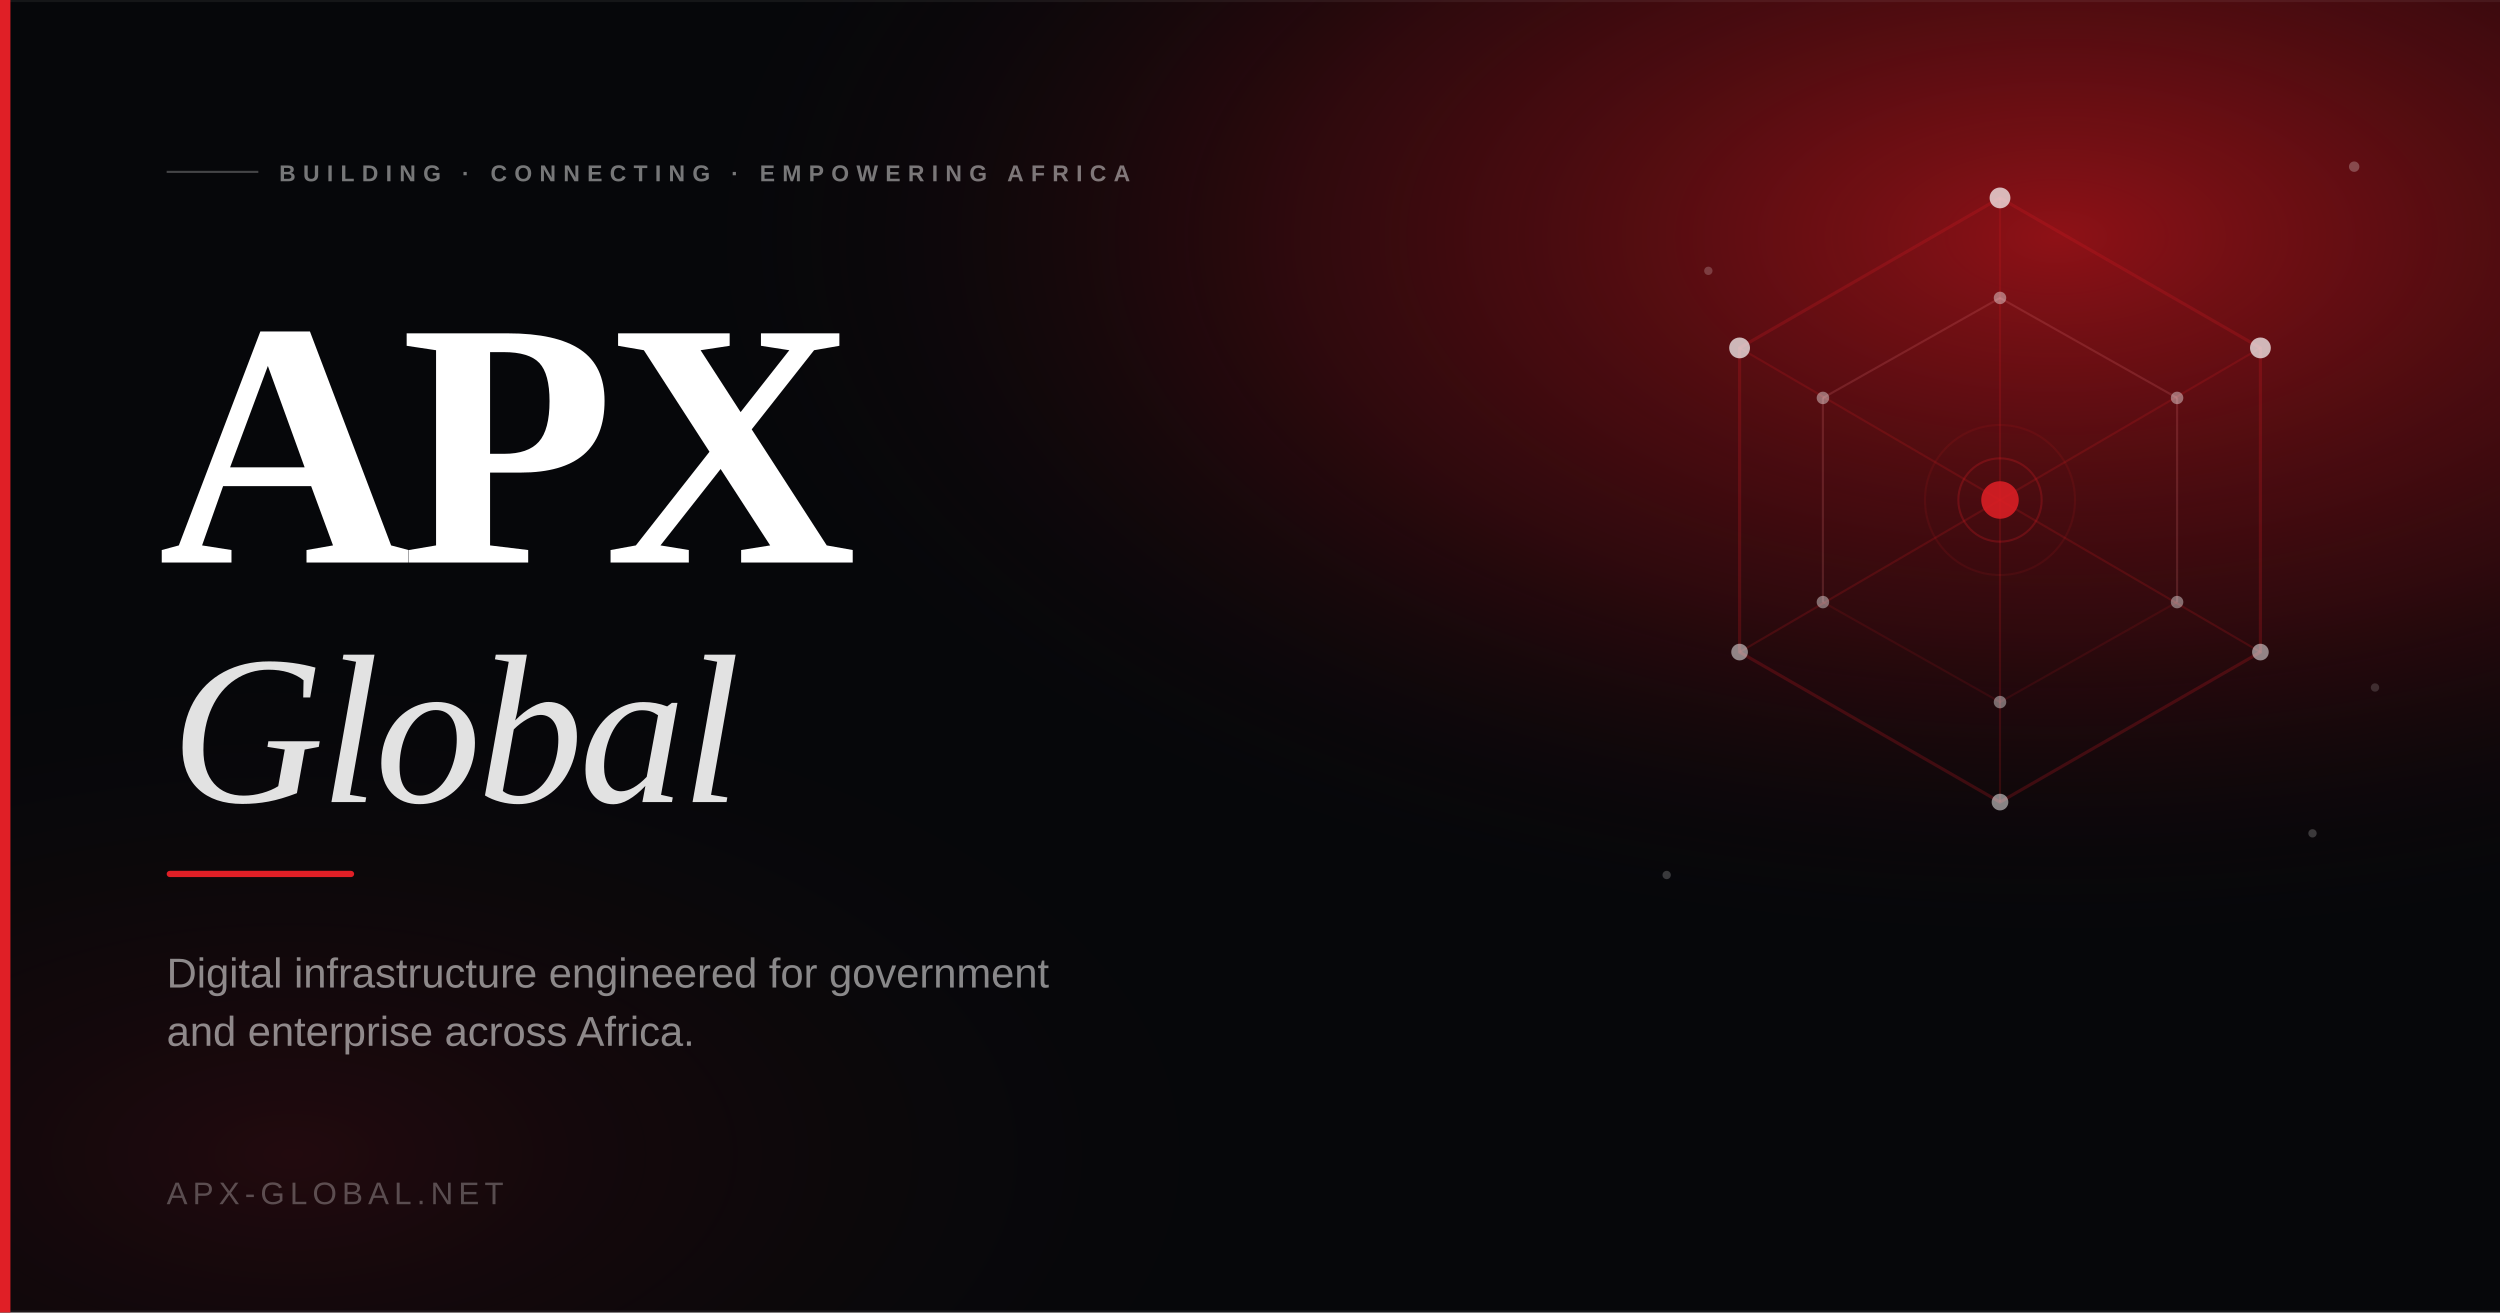
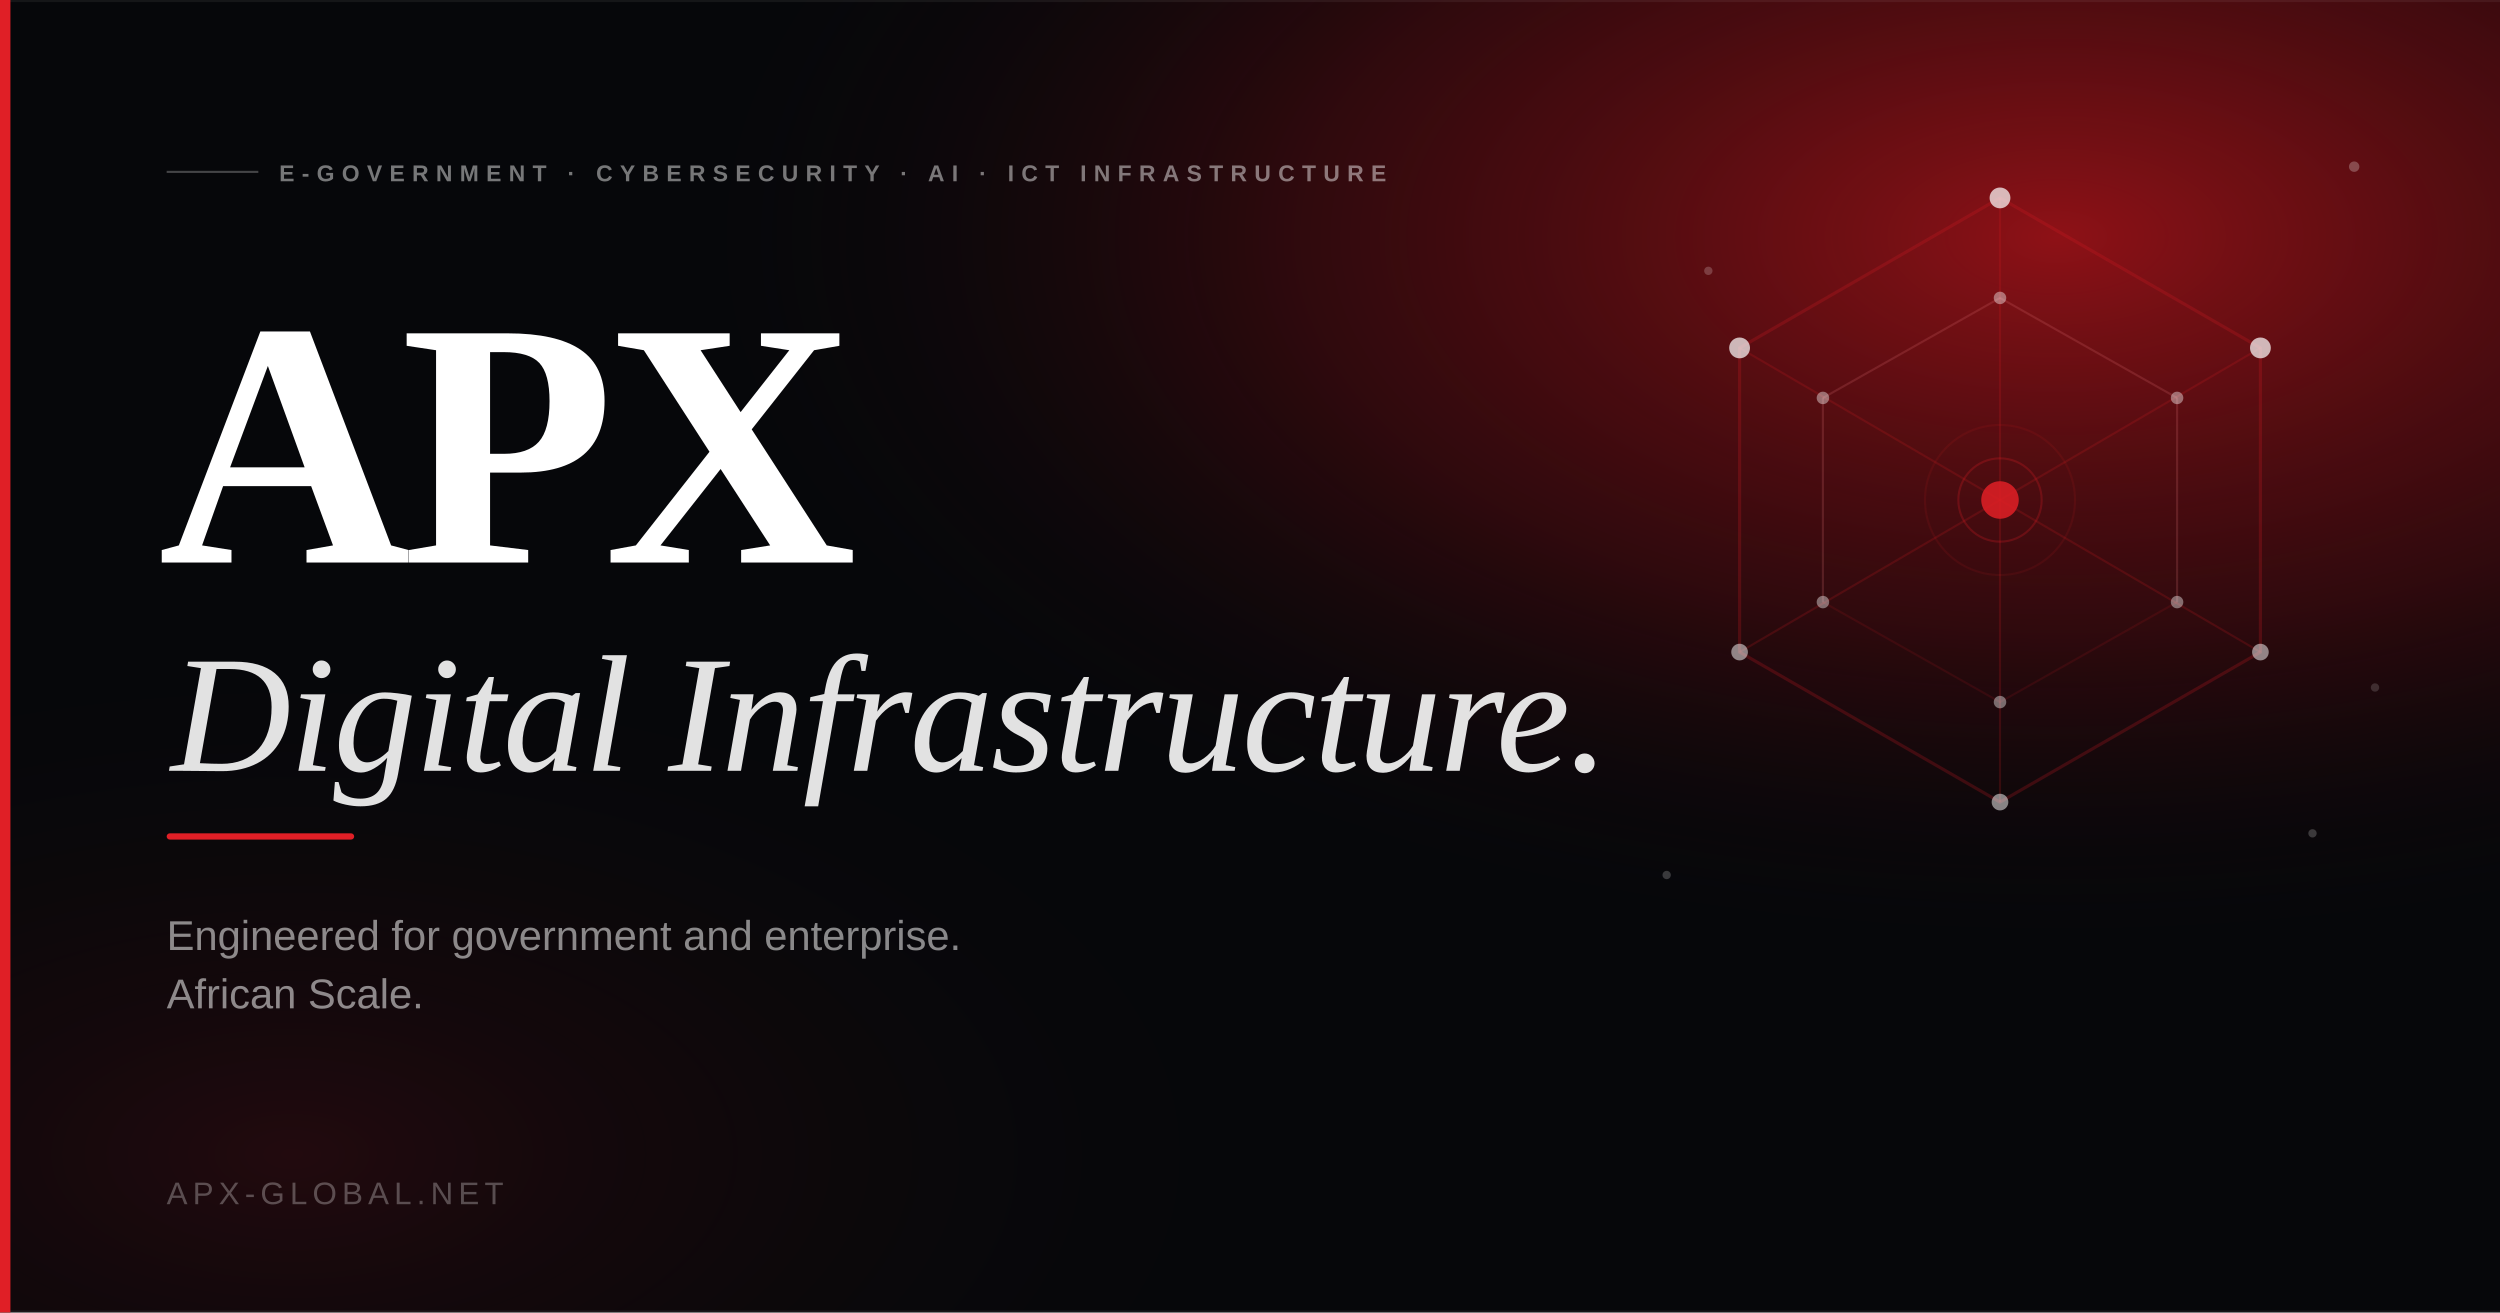
<svg xmlns="http://www.w3.org/2000/svg" width="1200" height="630" viewBox="0 0 1200 630">
  <defs>
    <radialGradient id="g1" cx="82%" cy="18%" r="55%">
      <stop offset="0%" stop-color="#c8161c" stop-opacity=".7" />
      <stop offset="55%" stop-color="#8f0f14" stop-opacity=".3" />
      <stop offset="100%" stop-color="#06070a" stop-opacity="0" />
    </radialGradient>
    <radialGradient id="g2" cx="12%" cy="88%" r="40%">
      <stop offset="0%" stop-color="#e01f26" stop-opacity=".13" />
      <stop offset="100%" stop-color="#06070a" stop-opacity="0" />
    </radialGradient>
  </defs>
  <rect width="1200" height="630" fill="#06070a" />
  <rect width="1200" height="630" fill="url(#g1)" />
  <rect width="1200" height="630" fill="url(#g2)" />
  <rect x="0" y="0" width="1200" height="1" fill="rgba(255,255,255,.06)" />
  <rect x="0" y="629" width="1200" height="1" fill="rgba(255,255,255,.06)" />
  <rect x="0" y="0" width="5" height="630" fill="#e01f26" />
  <rect x="80" y="82" width="44" height="1" fill="rgba(255,255,255,.25)" />
-   <text x="134" y="87" font-family="Arial,Helvetica,sans-serif" font-size="11" font-weight="600" fill="rgba(255,255,255,.45)" letter-spacing="3.5">BUILDING · CONNECTING · EMPOWERING AFRICA</text>
+   <text x="134" y="87" font-family="Arial,Helvetica,sans-serif" font-size="11" font-weight="600" fill="rgba(255,255,255,.45)" letter-spacing="3.5">E-GOVERNMENT · CYBERSECURITY · AI · ICT INFRASTRUCTURE</text>
  <text x="76" y="270" font-family="Georgia,'Times New Roman',serif" font-size="168" font-weight="700" fill="#ffffff" letter-spacing="-5">APX</text>
-   <text x="82" y="385" font-family="Georgia,'Times New Roman',serif" font-size="102" font-style="italic" fill="rgba(255,255,255,.88)" letter-spacing="-2">Global</text>
-   <rect x="80" y="418" width="90" height="3" rx="1.5" fill="#e01f26" />
-   <text x="80" y="474" font-family="Arial,Helvetica,sans-serif" font-size="20" fill="rgba(255,255,255,.52)">Digital infrastructure engineered for government</text>
-   <text x="80" y="502" font-family="Arial,Helvetica,sans-serif" font-size="20" fill="rgba(255,255,255,.52)">and enterprise across Africa.</text>
+   <text x="82" y="370" font-family="Georgia,'Times New Roman',serif" font-size="80" font-style="italic" fill="rgba(255,255,255,.88)" letter-spacing="-1">Digital Infrastructure.</text>
+   <rect x="80" y="400" width="90" height="3" rx="1.5" fill="#e01f26" />
+   <text x="80" y="456" font-family="Arial,Helvetica,sans-serif" font-size="20" fill="rgba(255,255,255,.52)">Engineered for government and enterprise.</text>
+   <text x="80" y="484" font-family="Arial,Helvetica,sans-serif" font-size="20" fill="rgba(255,255,255,.52)">African Scale.</text>
  <text x="80" y="578" font-family="Arial,Helvetica,sans-serif" font-size="15" fill="rgba(255,255,255,.28)" letter-spacing="2.5">APX-GLOBAL.NET</text>
  <polygon points="960,95 1085,167 1085,313 960,385 835,313 835,167" fill="none" stroke="rgba(224,31,38,.22)" stroke-width="1.5" />
  <polygon points="960,143 1045,191 1045,289 960,337 875,289 875,191" fill="none" stroke="rgba(224,31,38,.12)" stroke-width="1" />
  <circle cx="960" cy="240" r="9" fill="#e01f26" opacity=".85" />
  <circle cx="960" cy="240" r="20" fill="none" stroke="#e01f26" stroke-opacity=".25" stroke-width="1" />
  <circle cx="960" cy="240" r="36" fill="none" stroke="#e01f26" stroke-opacity=".1" stroke-width="1" />
  <line x1="960" y1="240" x2="960" y2="95" stroke="rgba(224,31,38,.18)" stroke-width="1" />
  <line x1="960" y1="240" x2="1085" y2="167" stroke="rgba(224,31,38,.18)" stroke-width="1" />
  <line x1="960" y1="240" x2="1085" y2="313" stroke="rgba(224,31,38,.18)" stroke-width="1" />
  <line x1="960" y1="240" x2="960" y2="385" stroke="rgba(224,31,38,.18)" stroke-width="1" />
  <line x1="960" y1="240" x2="835" y2="313" stroke="rgba(224,31,38,.18)" stroke-width="1" />
  <line x1="960" y1="240" x2="835" y2="167" stroke="rgba(224,31,38,.18)" stroke-width="1" />
  <circle cx="960" cy="95" r="5" fill="rgba(255,255,255,.7)" />
  <circle cx="1085" cy="167" r="5" fill="rgba(255,255,255,.7)" />
  <circle cx="1085" cy="313" r="4" fill="rgba(255,255,255,.5)" />
  <circle cx="960" cy="385" r="4" fill="rgba(255,255,255,.5)" />
  <circle cx="835" cy="313" r="4" fill="rgba(255,255,255,.5)" />
  <circle cx="835" cy="167" r="5" fill="rgba(255,255,255,.7)" />
  <circle cx="960" cy="143" r="3" fill="rgba(255,255,255,.4)" />
  <circle cx="1045" cy="191" r="3" fill="rgba(255,255,255,.4)" />
  <circle cx="1045" cy="289" r="3" fill="rgba(255,255,255,.4)" />
  <circle cx="875" cy="191" r="3" fill="rgba(255,255,255,.4)" />
  <circle cx="875" cy="289" r="3" fill="rgba(255,255,255,.4)" />
  <circle cx="960" cy="337" r="3" fill="rgba(255,255,255,.4)" />
  <line x1="960" y1="143" x2="1045" y2="191" stroke="rgba(255,255,255,.08)" stroke-width="1" />
  <line x1="1045" y1="191" x2="1045" y2="289" stroke="rgba(255,255,255,.08)" stroke-width="1" />
  <line x1="875" y1="191" x2="875" y2="289" stroke="rgba(255,255,255,.08)" stroke-width="1" />
  <line x1="875" y1="191" x2="960" y2="143" stroke="rgba(255,255,255,.08)" stroke-width="1" />
  <circle cx="1130" cy="80" r="2.5" fill="rgba(255,255,255,.25)" />
  <circle cx="800" cy="420" r="2" fill="rgba(255,255,255,.2)" />
  <circle cx="1110" cy="400" r="2" fill="rgba(255,255,255,.2)" />
  <circle cx="820" cy="130" r="2" fill="rgba(255,255,255,.2)" />
  <circle cx="1140" cy="330" r="2" fill="rgba(255,255,255,.15)" />
</svg>
